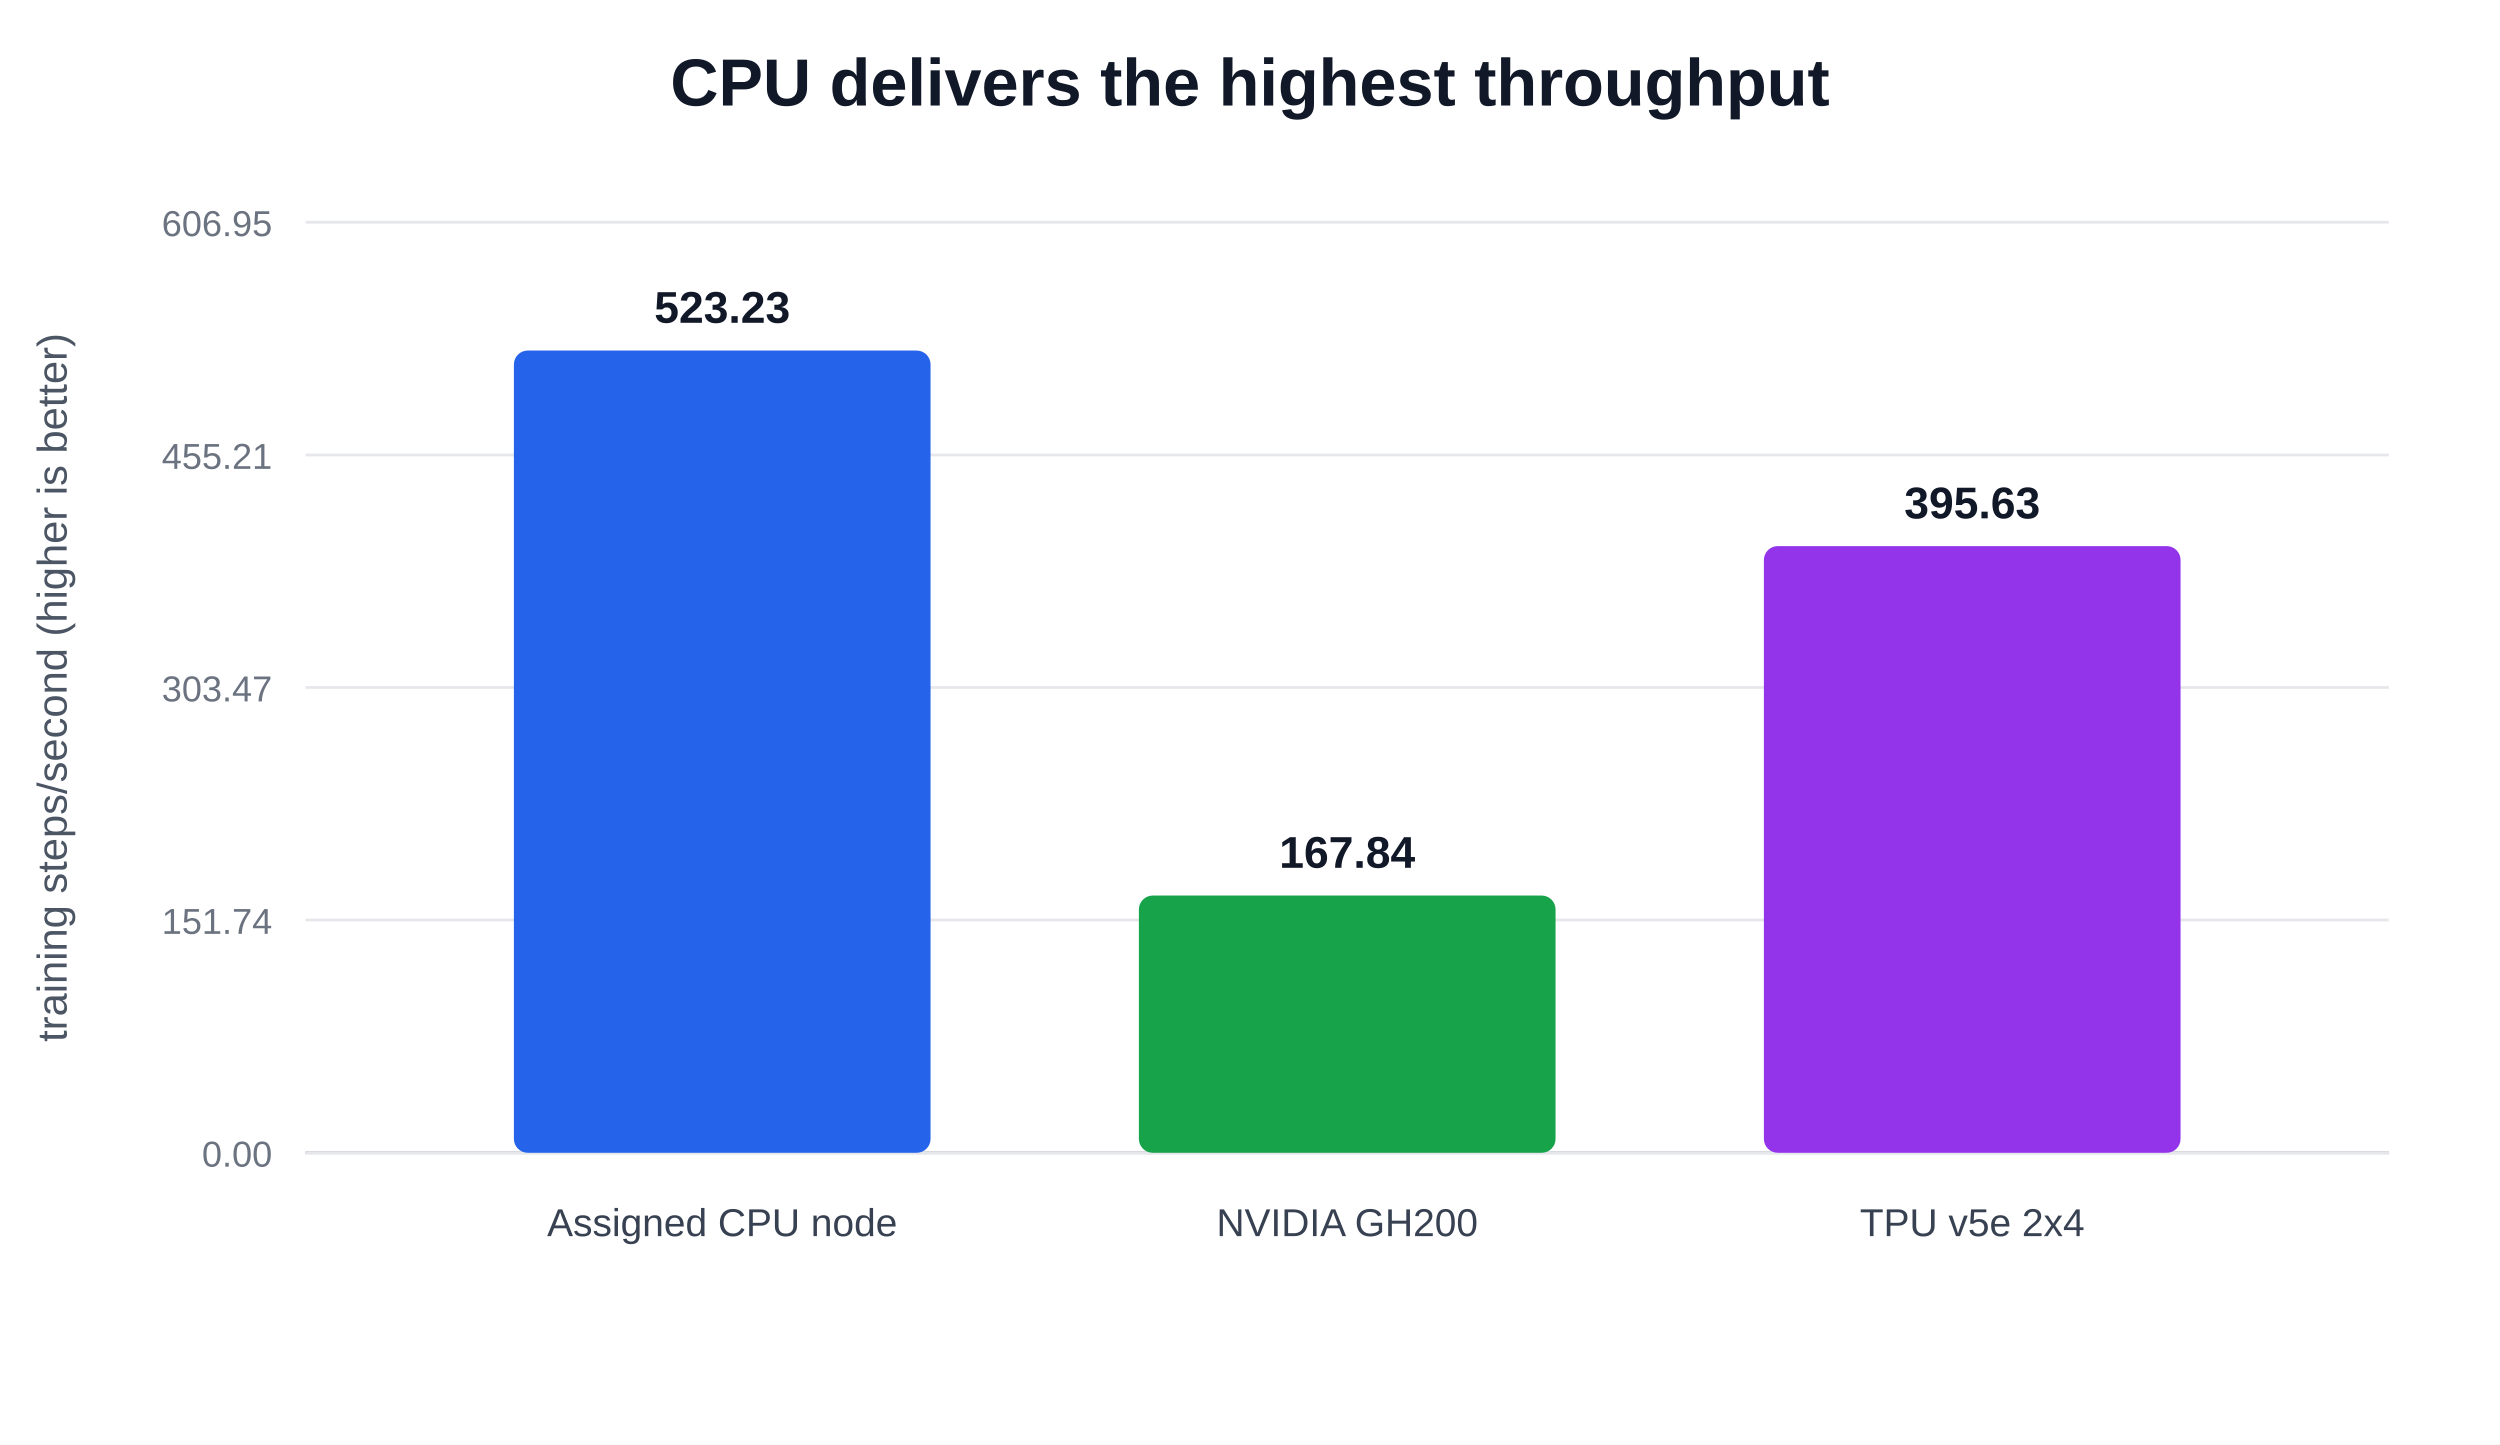
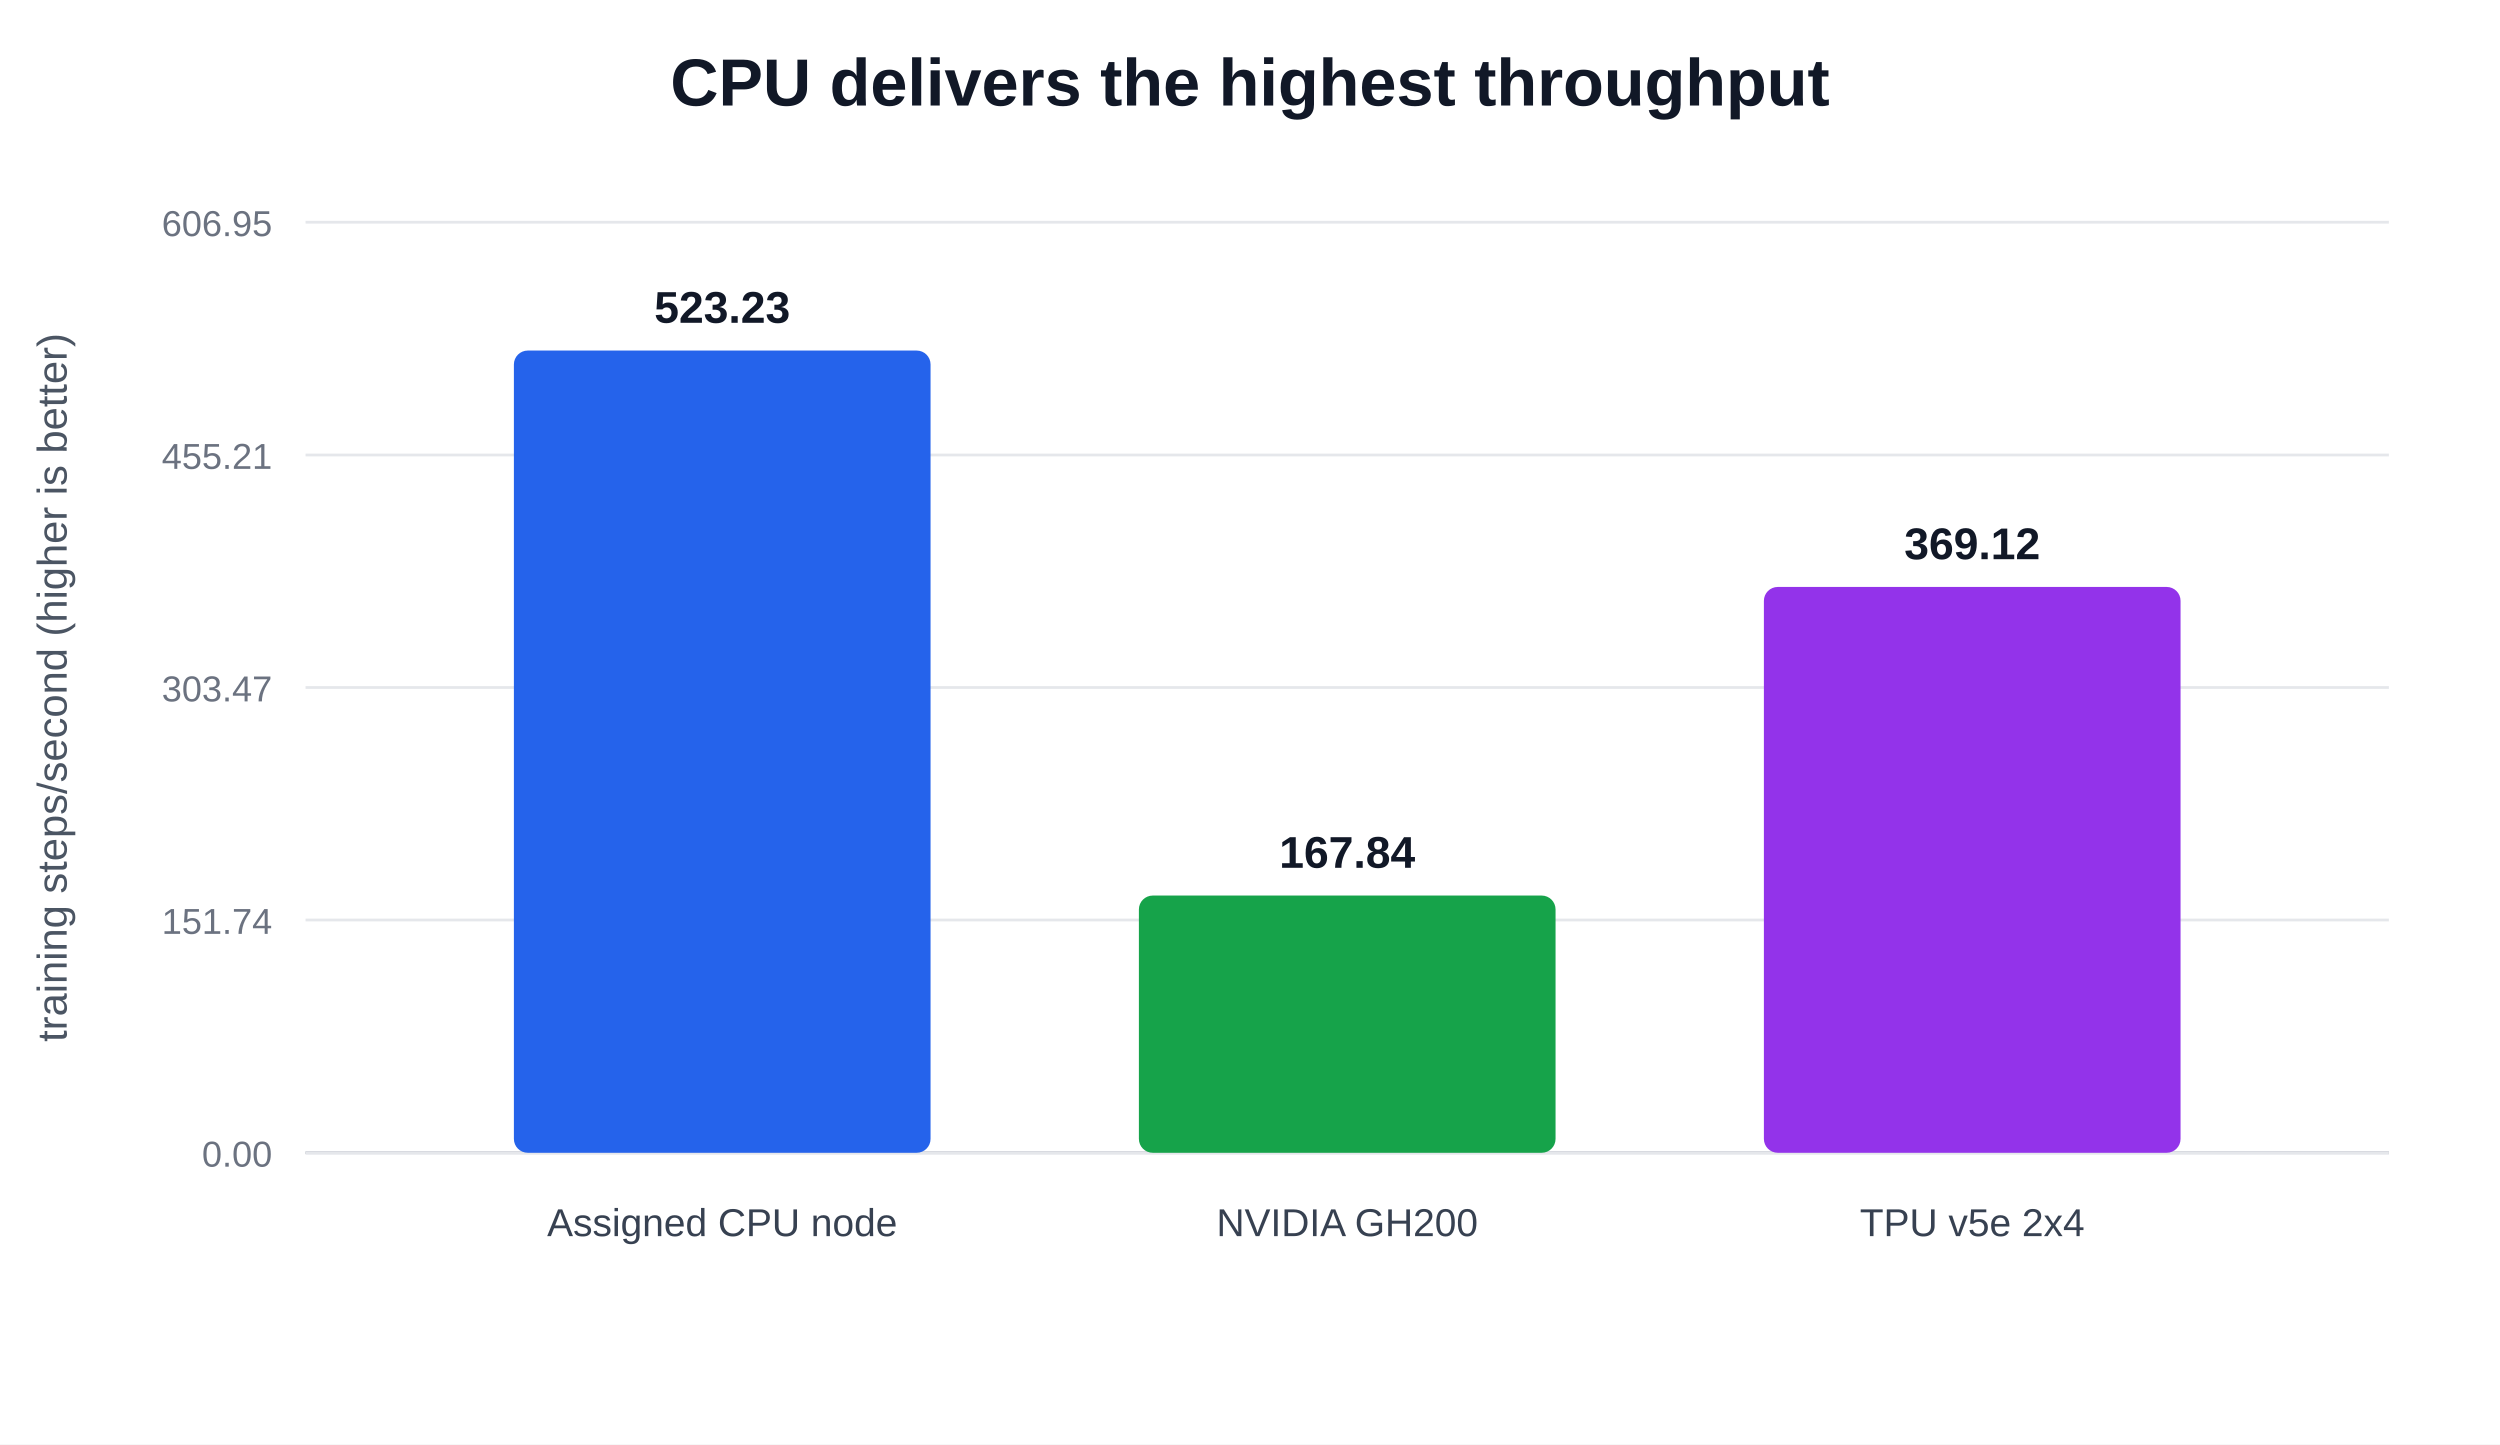
<svg xmlns="http://www.w3.org/2000/svg" width="900" height="520" viewBox="0 0 900 520">
  <rect width="100%" height="100%" fill="#FFFFFF" />
  <text x="450.0" y="38" text-anchor="middle" font-family="Arial" font-size="24" font-weight="700" fill="#111827">CPU delivers the highest throughput</text>
  <text x="24" y="247.5" transform="rotate(-90 24 247.5)" text-anchor="middle" font-family="Arial" font-size="15" fill="#4B5563">training steps/second (higher is better)</text>
  <line x1="110" y1="415" x2="860" y2="415" stroke="#9CA3AF" />
  <line x1="110" y1="415.0" x2="860" y2="415.0" stroke="#E5E7EB" />
  <text x="98" y="420.0" text-anchor="end" font-family="Arial" font-size="13" fill="#6B7280">0.00</text>
  <line x1="110" y1="331.2" x2="860" y2="331.2" stroke="#E5E7EB" />
  <text x="98" y="336.2" text-anchor="end" font-family="Arial" font-size="13" fill="#6B7280">151.74</text>
  <line x1="110" y1="247.5" x2="860" y2="247.5" stroke="#E5E7EB" />
  <text x="98" y="252.5" text-anchor="end" font-family="Arial" font-size="13" fill="#6B7280">303.47</text>
  <line x1="110" y1="163.8" x2="860" y2="163.8" stroke="#E5E7EB" />
  <text x="98" y="168.8" text-anchor="end" font-family="Arial" font-size="13" fill="#6B7280">455.21</text>
  <line x1="110" y1="80.0" x2="860" y2="80.0" stroke="#E5E7EB" />
  <text x="98" y="85.0" text-anchor="end" font-family="Arial" font-size="13" fill="#6B7280">606.95</text>
  <rect x="185.0" y="126.2" width="150" height="288.8" rx="5" fill="#2563EB" />
  <text x="260.0" y="116.2" text-anchor="middle" font-family="Arial" font-size="16" font-weight="700" fill="#111827">523.23</text>
  <text x="260.0" y="445" text-anchor="middle" font-family="Arial" font-size="14" fill="#374151">Assigned CPU node</text>
  <rect x="410.0" y="322.4" width="150" height="92.6" rx="5" fill="#16A34A" />
  <text x="485.0" y="312.4" text-anchor="middle" font-family="Arial" font-size="16" font-weight="700" fill="#111827">167.84</text>
  <text x="485.0" y="445" text-anchor="middle" font-family="Arial" font-size="14" fill="#374151">NVIDIA GH200</text>
-   <rect x="635.0" y="196.6" width="150" height="218.4" rx="5" fill="#9333EA" />
-   <text x="710.0" y="186.6" text-anchor="middle" font-family="Arial" font-size="16" font-weight="700" fill="#111827">395.63</text>
+   <rect x="635.0" y="211.3" width="150" height="203.7" rx="5" fill="#9333EA" />
+   <text x="710.0" y="201.3" text-anchor="middle" font-family="Arial" font-size="16" font-weight="700" fill="#111827">369.12</text>
  <text x="710.0" y="445" text-anchor="middle" font-family="Arial" font-size="14" fill="#374151">TPU v5e 2x4</text>
</svg>
